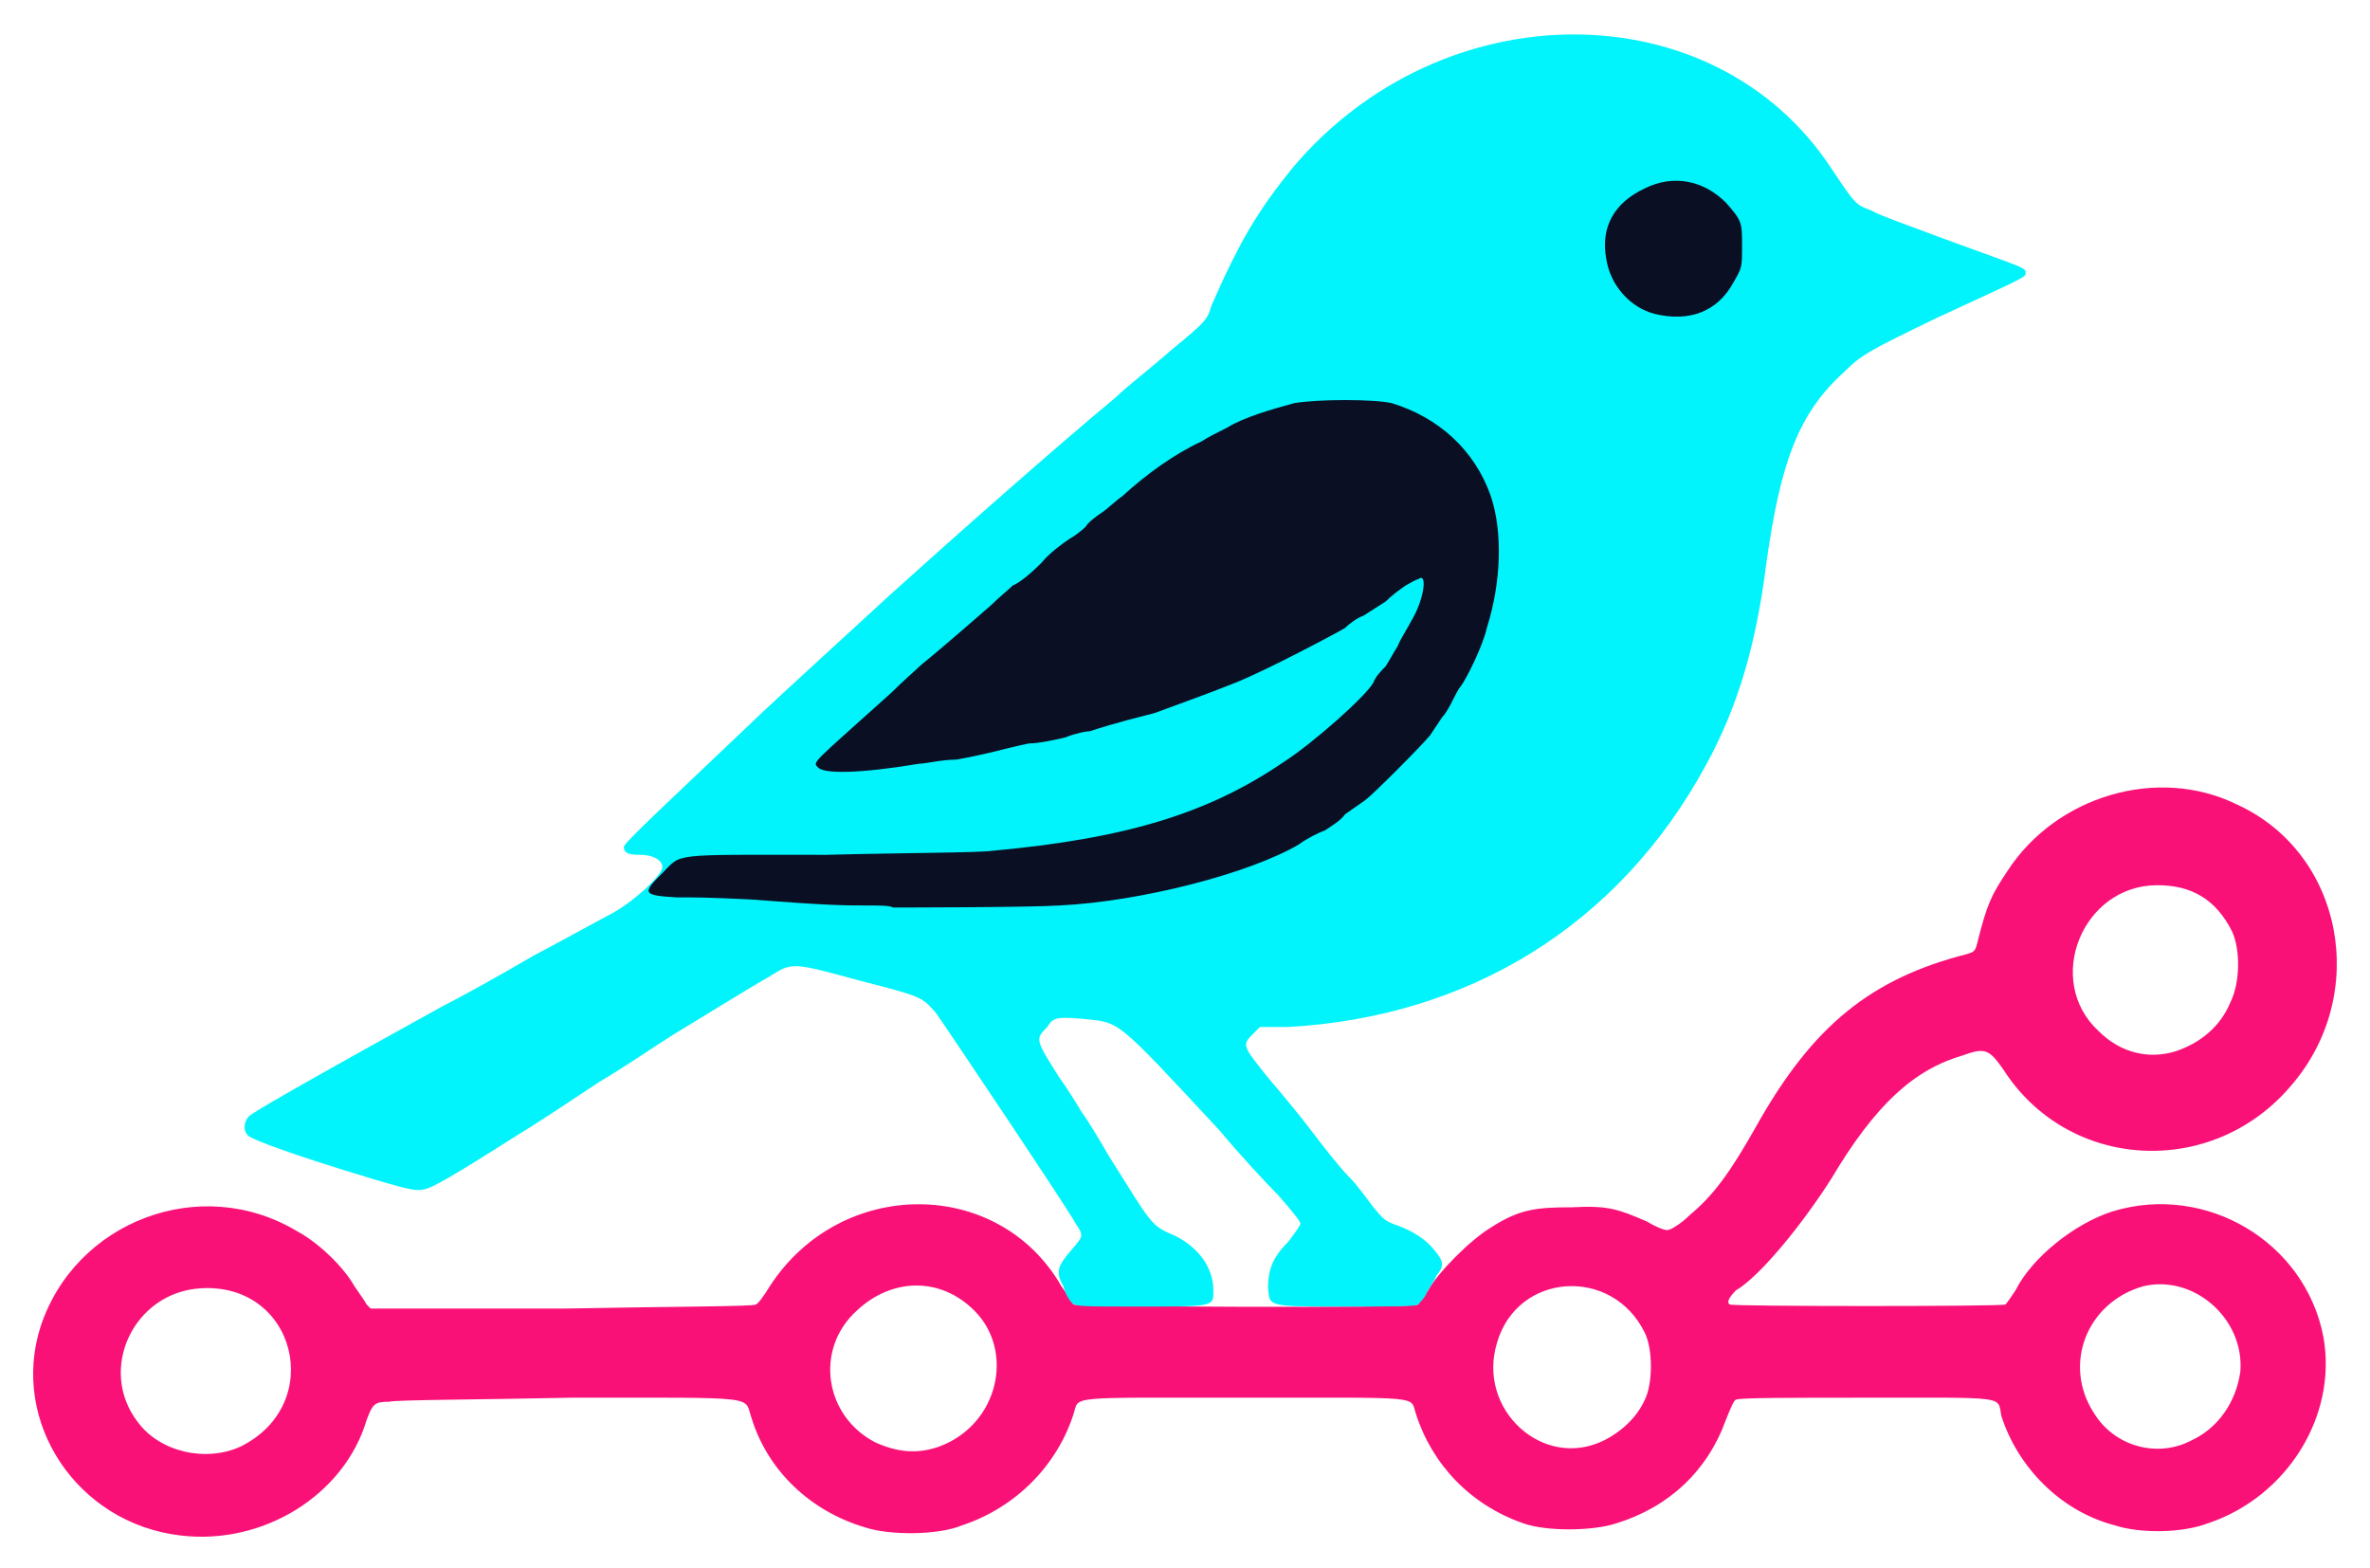
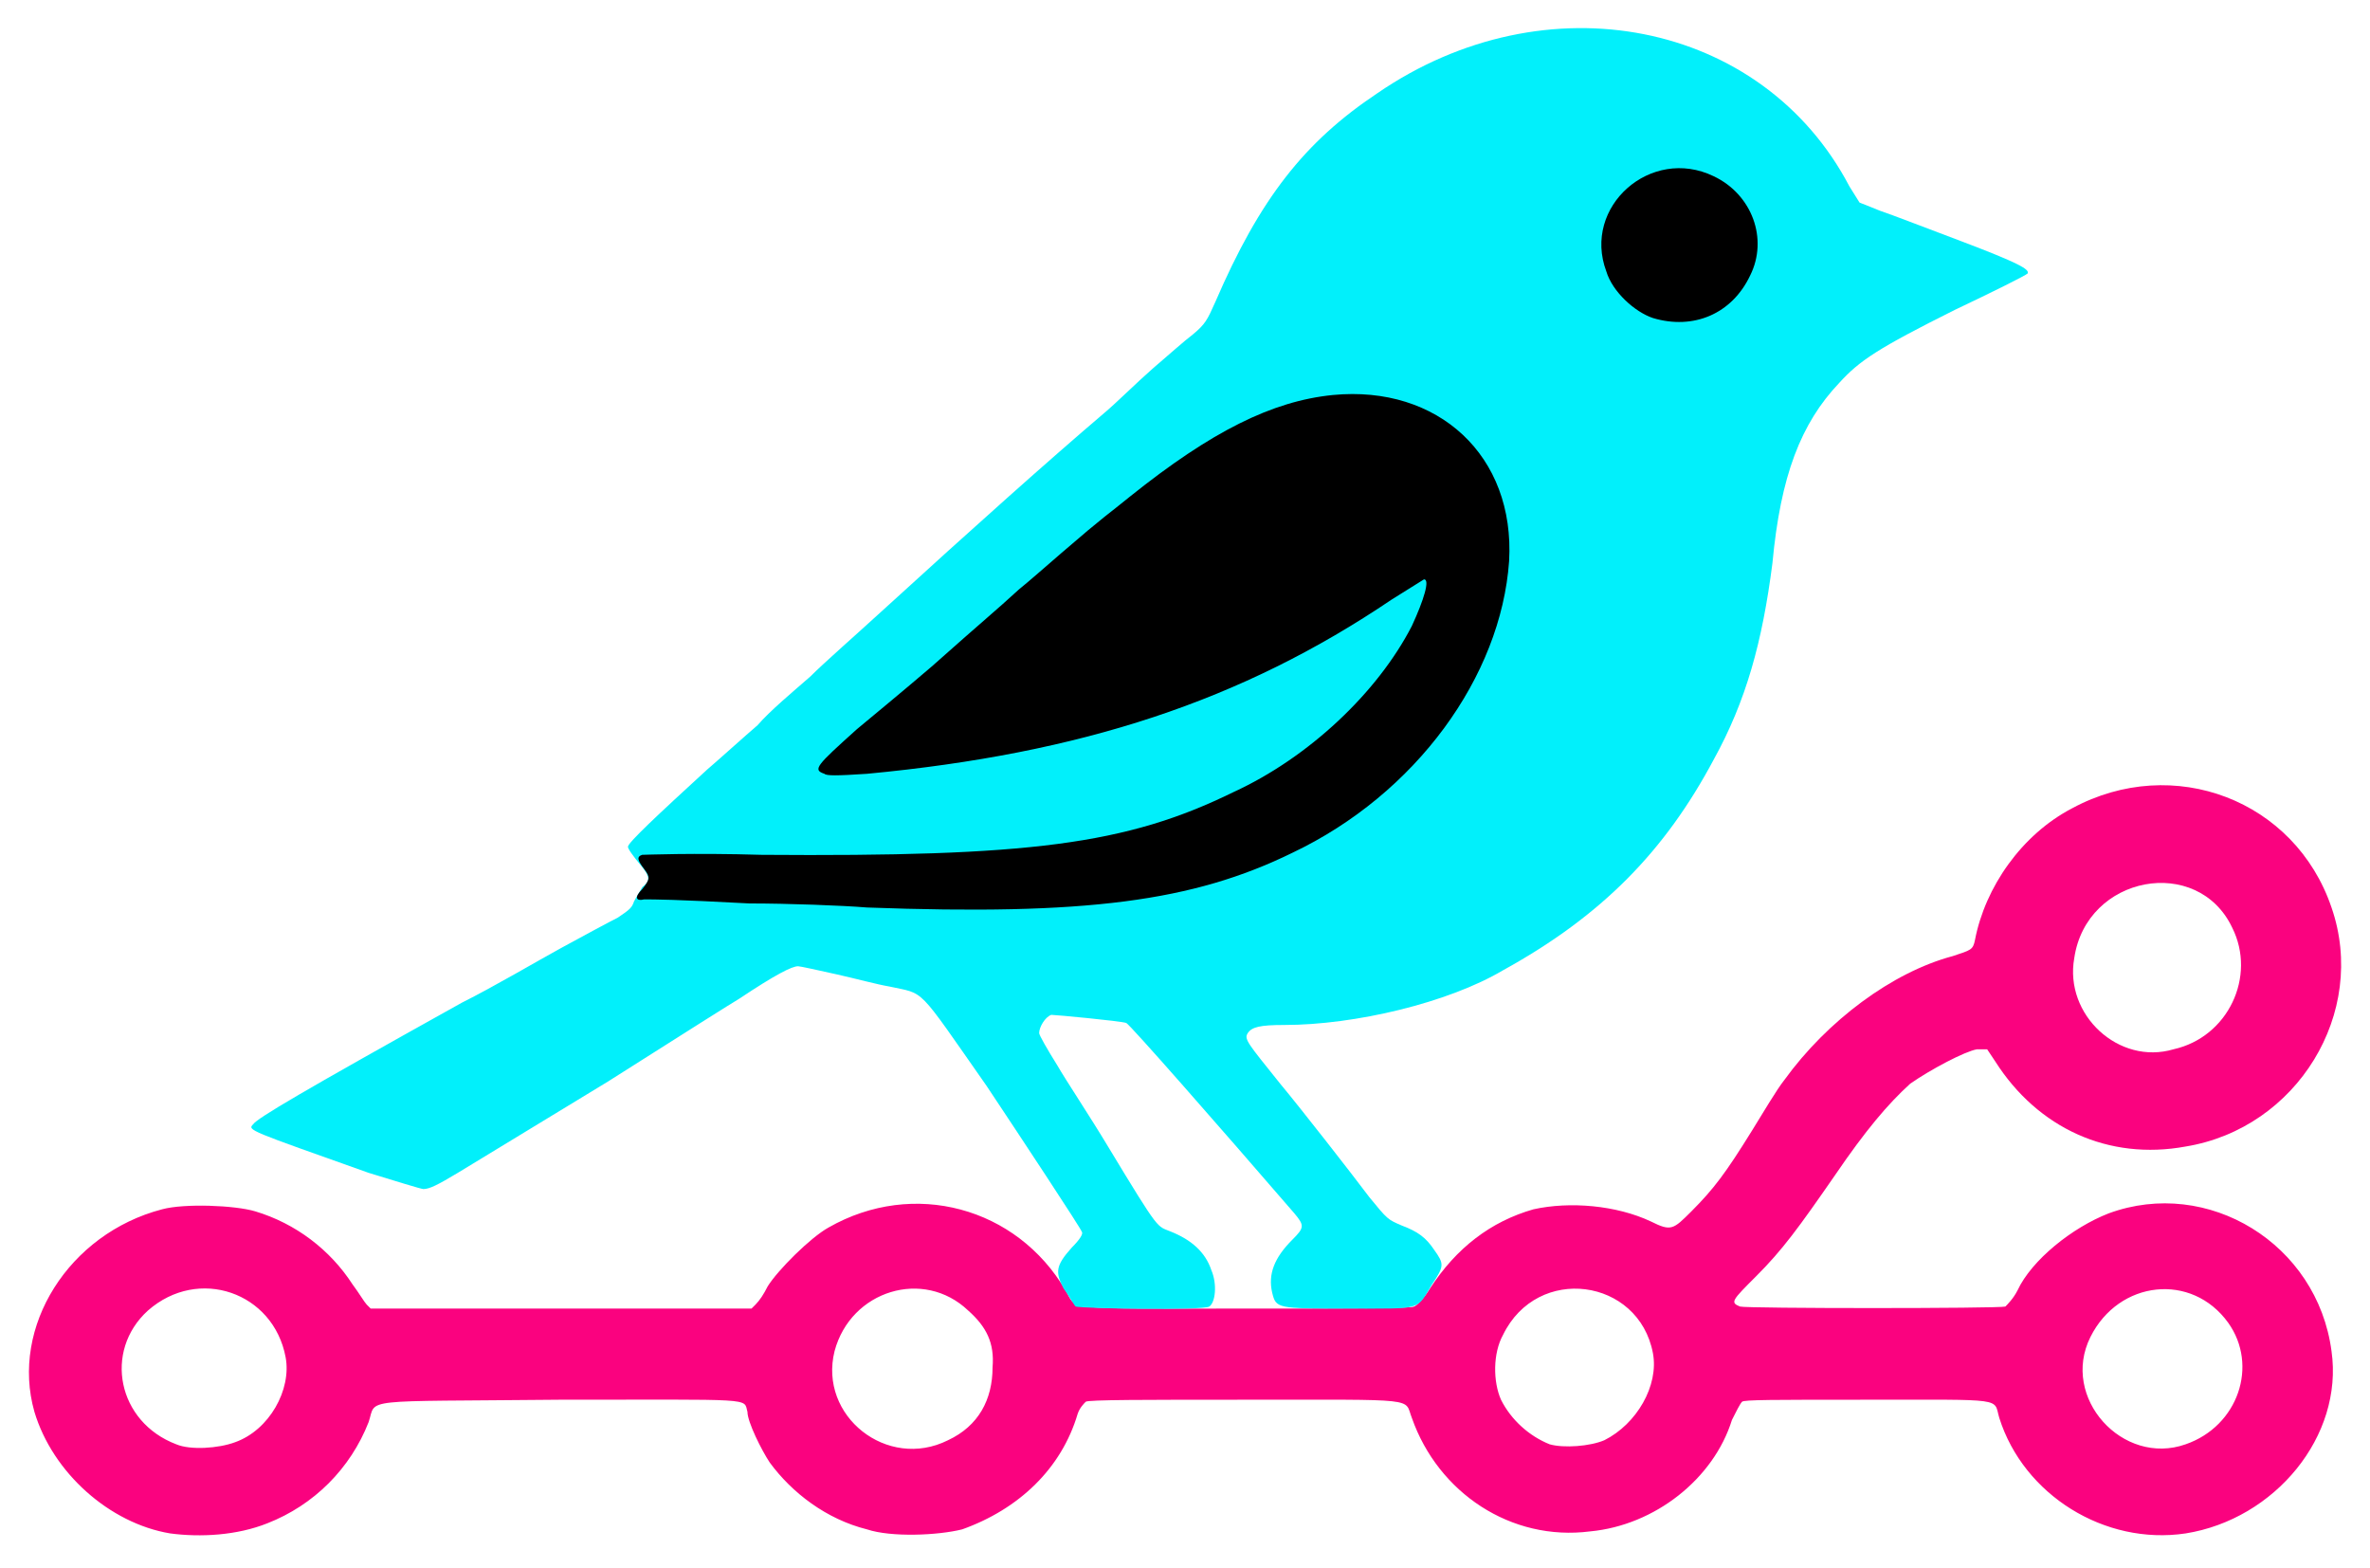
<svg xmlns="http://www.w3.org/2000/svg" viewBox="50 270 1170 774" role="img">
-   <path fill="#fa1178" fill-rule="evenodd" d="M139 1028C88 1022 55 972 70 925C87 873 149 849 197 878C208 884 220 896 225 905C227 908 230 912 231 914L233 916L328 916C380 915 423 915 423 914C424 914 427 910 430 905C465 851 543 851 574 905C577 909 579 913 580 914C581 915 747 916 750 914C751 913 753 910 755 907C760 898 776 882 786 876C800 867 808 866 826 866C844 865 849 867 863 873C868 876 873 878 874 877C875 877 880 874 884 870C896 860 904 849 917 826C945 776 974 753 1021 741C1024 740 1025 740 1026 736C1031 716 1033 712 1041 700C1065 663 1115 648 1154 667C1207 691 1220 761 1181 806C1142 852 1071 848 1039 798C1032 788 1030 787 1019 791C995 798 976 815 954 852C940 874 919 900 907 907C904 910 902 913 904 914C906 915 1038 915 1040 914C1041 913 1043 910 1045 907C1053 891 1074 874 1093 868C1139 854 1188 883 1197 930C1204 969 1179 1009 1140 1022C1127 1027 1106 1027 1094 1023C1067 1016 1046 994 1038 969C1036 959 1042 960 971 960C934 960 908 960 907 961C906 961 904 966 902 971C893 996 874 1014 848 1022C836 1026 813 1026 802 1022C776 1013 757 993 749 968C746 959 754 960 665 960C575 960 583 959 580 968C572 993 552 1014 525 1023C513 1028 489 1028 477 1024C450 1016 429 996 421 970C417 959 427 960 332 960C286 961 246 961 242 962C235 962 234 963 231 971C220 1008 180 1033 139 1028ZM169 984C211 963 196 903 149 906C116 908 98 946 118 972C129 987 152 992 169 984ZM514 984C543 973 551 937 531 917C514 900 490 901 473 917C452 936 457 969 482 982C493 987 503 988 514 984ZM842 981C850 977 858 970 862 961C866 953 866 936 862 928C846 895 799 898 789 933C779 966 812 996 842 981ZM1132 981C1145 975 1154 962 1156 947C1158 921 1133 899 1108 905C1080 913 1068 944 1084 968C1094 984 1115 990 1132 981ZM1124 789C1136 785 1146 777 1151 765C1156 755 1156 739 1152 730C1144 714 1132 707 1115 707C1078 707 1059 754 1086 779C1097 790 1111 793 1124 789Z" />
-   <path fill="#01f4fb" d="M579 913C578 912 576 909 575 905C571 898 572 895 579 887C585 880 585 880 581 874C578 868 517 777 512 770C505 762 505 762 474 754C441 745 441 745 430 752C416 760 397 772 382 781C374 786 358 797 346 804C334 812 316 824 306 830C273 851 264 856 260 857C256 858 254 858 234 852C194 840 176 833 173 831C170 829 170 824 173 821C175 819 201 804 268 767C276 763 296 752 313 742C330 733 348 723 352 721C363 715 377 702 377 698C377 695 373 692 366 692C360 692 358 691 358 688C358 686 383 663 426 622C442 607 451 599 489 564C520 536 572 490 601 466C606 461 619 451 628 443C645 429 646 428 648 421C662 389 671 374 688 353C762 265 896 265 954 353C966 371 966 371 974 374C977 376 994 382 1010 388C1051 403 1050 402 1050 405C1050 407 1047 408 1006 427C973 443 969 445 960 454C938 474 929 498 922 548C917 588 908 619 892 648C849 727 775 772 686 777L672 777L668 781C663 786 664 787 676 802C682 809 692 821 698 829C704 837 712 847 716 851C720 855 725 862 728 866C733 872 734 873 740 875C748 878 754 882 758 887C763 893 763 895 759 900C758 903 755 906 754 909C753 911 751 913 750 914C749 915 736 915 714 915C675 915 677 915 676 906C676 897 678 891 686 883C689 879 692 875 692 874C692 873 688 868 681 860C675 854 662 840 652 828C600 772 603 775 585 773C572 772 570 772 567 777C561 783 561 783 573 802C576 806 581 814 584 819C587 823 593 833 597 840C619 875 618 875 630 880C642 886 649 896 649 907C649 915 650 915 613 915C583 915 581 915 579 913Z" />
-   <path fill="#0a0f24" d="M491 718C489 717 484 717 478 717C467 717 459 717 420 714C399 713 394 713 384 713C367 712 367 711 377 701C387 691 380 692 458 692C496 691 533 691 540 690C605 684 646 672 684 646C698 637 724 614 728 607C729 604 732 601 734 599C736 596 738 592 740 589C741 586 745 580 747 576C753 566 755 552 750 556C749 556 746 558 744 559C741 561 737 564 734 567C731 569 726 572 723 574C720 575 716 578 714 580C709 583 675 601 660 607C645 613 628 619 620 622C600 627 591 630 588 631C586 631 581 632 576 634C572 635 563 637 558 637C553 638 545 640 541 641C537 642 528 644 522 645C515 645 507 647 504 647C474 652 457 652 454 649C451 646 450 648 490 612C496 606 503 600 505 598C515 590 532 575 539 569C543 565 548 561 550 559C553 558 559 553 564 548C568 543 575 538 578 536C580 535 584 532 586 530C587 528 591 525 594 523C597 521 601 517 604 515C616 504 630 494 643 488C646 486 652 483 656 481C664 476 678 472 689 469C701 467 728 467 737 469C760 476 778 492 786 515C792 533 791 558 784 580C782 589 774 605 771 609C770 610 768 614 767 616C766 618 764 622 762 624C760 627 758 630 756 633C751 639 728 662 724 665C721 667 717 670 714 672C712 675 707 678 704 680C701 681 695 684 691 687C667 701 614 715 573 717C558 718 493 718 491 718ZM867 425C855 422 845 411 843 398C840 382 847 370 862 363C876 356 891 359 902 370C910 379 910 380 910 391C910 402 910 402 906 409C898 424 884 429 867 425Z" />
+   <path fill="#fa027f" fill-rule="evenodd" d="M134 1027C104 1022 76 997 67 967C55 925 84 879 130 867C141 864 166 865 176 868C196 874 213 887 224 904C227 908 230 913 231 914L233 916L327 916L421 916L423 914C425 912 427 909 429 905C434 897 450 881 459 876C501 852 552 866 576 907C582 917 573 916 665 916C710 916 748 916 748 915C749 915 753 911 756 906C769 886 786 873 807 867C825 863 848 865 865 873C875 878 876 877 885 868C896 857 902 849 915 828C920 820 927 808 931 803C952 774 984 750 1014 742C1023 739 1024 739 1025 734C1030 708 1048 682 1073 669C1123 642 1183 665 1201 718C1219 770 1184 827 1129 836C1091 843 1056 827 1035 794L1031 788L1026 788C1020 789 1003 798 993 805C982 815 971 828 956 850C938 876 930 887 917 900C905 912 904 913 909 915C912 916 1037 916 1040 915C1041 914 1044 911 1046 907C1053 892 1073 876 1091 869C1140 851 1194 884 1201 937C1207 979 1173 1020 1129 1027C1089 1033 1049 1008 1037 970C1034 960 1041 961 972 961C925 961 911 961 910 962C909 963 907 967 905 971C896 1000 867 1023 835 1026C796 1031 760 1007 747 970C743 960 752 961 665 961C616 961 587 961 586 962C585 963 583 965 582 968C574 995 553 1015 525 1025C513 1028 490 1029 478 1025C458 1020 441 1007 430 992C426 986 419 972 419 967C417 960 424 961 326 961C226 962 236 960 232 972C223 995 205 1013 182 1022C167 1028 149 1029 134 1027ZM166 982C183 976 194 956 191 940C185 908 148 895 123 917C101 937 108 972 137 983C144 986 158 985 166 982ZM518 981C533 974 540 961 540 945C541 933 537 925 528 917C506 896 470 907 462 937C454 969 488 996 518 981ZM1129 983C1155 974 1165 944 1150 923C1132 898 1096 902 1082 930C1067 960 1098 994 1129 983ZM842 981C858 973 869 954 866 938C859 901 809 894 792 929C787 938 787 952 791 961C796 971 805 979 815 983C822 985 835 984 842 981ZM1123 788C1150 782 1164 752 1152 728C1135 692 1080 702 1074 743C1069 771 1096 796 1123 788Z" />
+   <path fill="#01f0fb" d="M581 915C580 914 578 910 575 906C571 898 571 895 579 886C583 882 585 879 584 878C584 877 553 830 537 806C502 756 507 761 489 757C483 756 472 753 463 751C454 749 445 747 444 747C441 747 433 751 415 763C410 766 391 778 350 804C332 815 294 838 276 849C266 855 262 857 259 857C258 857 245 853 232 849C173 828 172 828 175 825C177 822 199 809 278 765C294 757 316 744 327 738C338 732 351 725 355 723C361 719 362 718 363 715C364 713 366 710 367 708C371 705 371 703 367 698C362 692 360 689 360 688C360 686 375 672 399 650C406 644 417 634 424 628C430 621 442 611 450 604C457 597 473 583 485 572C531 530 568 497 595 474C601 469 611 459 619 452C626 446 635 438 639 435C645 430 646 428 650 419C672 368 694 340 730 316C813 259 920 280 963 362L968 370L978 374C984 376 1002 383 1018 389C1047 400 1052 403 1051 405C1050 406 1034 414 1015 423C977 442 968 448 958 459C939 479 929 505 925 548C920 587 912 616 896 645C872 690 841 722 792 749C765 765 719 776 684 776C672 776 668 777 666 780C664 783 666 785 682 805C692 817 717 849 726 861C735 872 735 872 742 875C750 878 754 881 758 887C763 894 763 895 757 904C749 917 753 916 716 916C680 916 680 916 678 908C676 899 679 891 688 882C694 876 694 875 689 869C651 825 608 776 606 775C603 774 571 771 569 771C566 772 563 777 563 780C563 781 567 788 572 796C576 803 588 821 597 836C623 879 621 875 628 878C638 882 645 888 648 897C651 904 650 913 647 915C644 917 584 916 581 915Z" />
+   <path fill="#000" d="M478 718C466 717 439 716 420 716C383 714 373 714 368 714C364 715 363 713 367 709C371 704 371 703 368 699C365 695 364 693 367 692C368 692 392 691 426 692C558 693 606 687 659 661C696 644 730 612 747 579C753 566 756 556 753 556C753 556 745 561 737 566C663 616 584 642 478 652C463 653 458 653 457 652C451 650 453 648 473 630C479 625 496 611 510 599C537 575 541 572 553 561C558 557 567 549 574 543C596 524 597 524 608 515C648 483 678 468 708 465C760 460 798 495 795 547C791 604 749 662 688 691C639 715 586 722 478 718ZM866 427C857 424 846 414 843 404C831 372 865 342 896 357C915 366 923 388 914 406C905 425 886 433 866 427Z" />
</svg>
